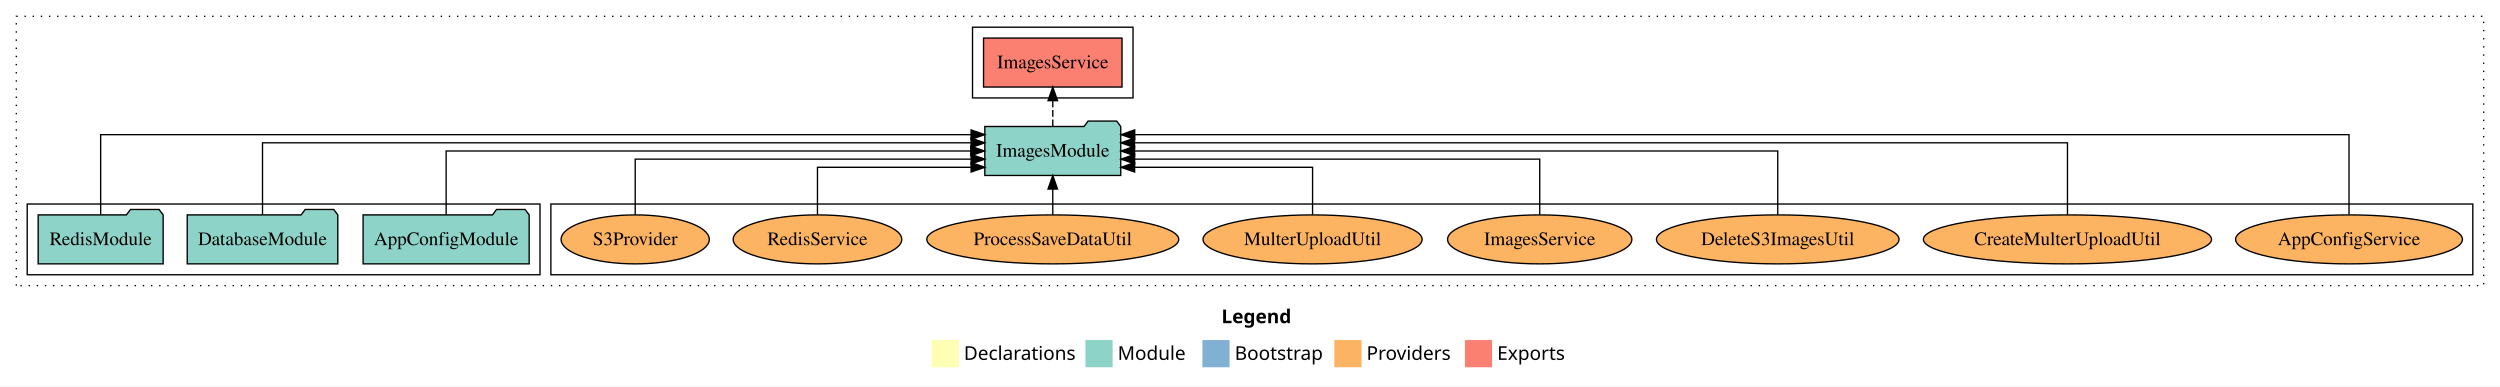
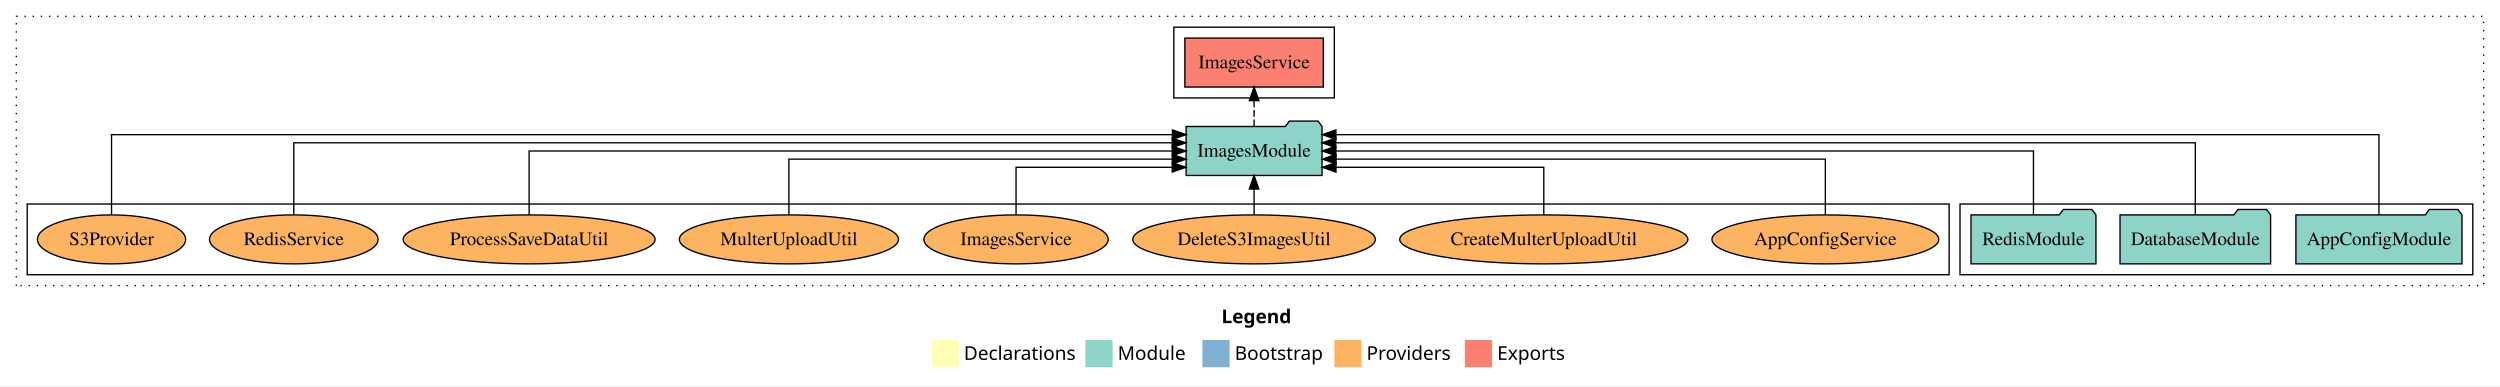
<svg xmlns="http://www.w3.org/2000/svg" width="1838pt" height="284pt" viewBox="0.00 0.00 1838.00 284.00">
  <g id="graph0" class="graph" transform="scale(1 1) rotate(0) translate(4 280)">
    <polygon fill="white" stroke="transparent" points="-4,4 -4,-280 1834,-280 1834,4 -4,4" />
    <text text-anchor="start" x="894.01" y="-42.4" font-family="sans-serif" font-weight="bold" font-size="14.00">Legend</text>
    <polygon fill="#ffffb3" stroke="transparent" points="681,-10 681,-30 701,-30 701,-10 681,-10" />
    <text text-anchor="start" x="704.63" y="-15.4" font-family="sans-serif" font-size="14.00">  Declarations</text>
    <polygon fill="#8dd3c7" stroke="transparent" points="794,-10 794,-30 814,-30 814,-10 794,-10" />
    <text text-anchor="start" x="817.73" y="-15.4" font-family="sans-serif" font-size="14.00">  Module</text>
    <polygon fill="#80b1d3" stroke="transparent" points="880,-10 880,-30 900,-30 900,-10 880,-10" />
    <text text-anchor="start" x="903.78" y="-15.4" font-family="sans-serif" font-size="14.00">  Bootstrap</text>
    <polygon fill="#fdb462" stroke="transparent" points="977,-10 977,-30 997,-30 997,-10 977,-10" />
    <text text-anchor="start" x="1000.67" y="-15.4" font-family="sans-serif" font-size="14.00">  Providers</text>
    <polygon fill="#fb8072" stroke="transparent" points="1073,-10 1073,-30 1093,-30 1093,-10 1073,-10" />
    <text text-anchor="start" x="1096.73" y="-15.4" font-family="sans-serif" font-size="14.00">  Exports</text>
    <g id="clust1" class="cluster">
      <polygon fill="none" stroke="black" stroke-dasharray="1,5" points="8,-70 8,-268 1822,-268 1822,-70 8,-70" />
    </g>
+     <g id="clust3" class="cluster">
+       <polygon fill="none" stroke="black" points="1437,-78 1437,-130 1814,-130 1814,-78 1437,-78" />
+     </g>
    <g id="clust4" class="cluster">
-       <polygon fill="none" stroke="black" points="711,-208 711,-260 829,-260 829,-208 711,-208" />
+       <polygon fill="none" stroke="black" points="859,-208 859,-260 977,-260 977,-208 859,-208" />
    </g>
    <g id="clust6" class="cluster">
-       <polygon fill="none" stroke="black" points="401,-78 401,-130 1814,-130 1814,-78 401,-78" />
-     </g>
-     <g id="clust3" class="cluster">
-       <polygon fill="none" stroke="black" points="16,-78 16,-130 393,-130 393,-78 16,-78" />
+       <polygon fill="none" stroke="black" points="16,-78 16,-130 1429,-130 1429,-78 16,-78" />
    </g>
    <g id="node1" class="node">
-       <polygon fill="#8dd3c7" stroke="black" points="385.05,-122 382.05,-126 361.05,-126 358.05,-122 262.95,-122 262.95,-86 385.05,-86 385.05,-122" />
-       <text text-anchor="middle" x="324" y="-99.8" font-family="Times,serif" font-size="14.00">AppConfigModule</text>
+       <polygon fill="#8dd3c7" stroke="black" points="1806.05,-122 1803.05,-126 1782.05,-126 1779.05,-122 1683.95,-122 1683.95,-86 1806.05,-86 1806.05,-122" />
+       <text text-anchor="middle" x="1745" y="-99.8" font-family="Times,serif" font-size="14.00">AppConfigModule</text>
    </g>
    <g id="node4" class="node">
-       <polygon fill="#8dd3c7" stroke="black" points="819.97,-187 816.97,-191 795.97,-191 792.97,-187 720.03,-187 720.03,-151 819.97,-151 819.97,-187" />
-       <text text-anchor="middle" x="770" y="-164.8" font-family="Times,serif" font-size="14.00">ImagesModule</text>
+       <polygon fill="#8dd3c7" stroke="black" points="967.97,-187 964.97,-191 943.97,-191 940.97,-187 868.03,-187 868.03,-151 967.97,-151 967.97,-187" />
+       <text text-anchor="middle" x="918" y="-164.8" font-family="Times,serif" font-size="14.00">ImagesModule</text>
    </g>
    <g id="edge1" class="edge">
-       <path fill="none" stroke="black" d="M324,-122.11C324,-141.34 324,-169 324,-169 324,-169 709.71,-169 709.71,-169" />
-       <polygon fill="black" stroke="black" points="709.71,-172.5 719.71,-169 709.71,-165.5 709.71,-172.5" />
+       <path fill="none" stroke="black" d="M1745,-122.25C1745,-145.02 1745,-181 1745,-181 1745,-181 978.18,-181 978.18,-181" />
+       <polygon fill="black" stroke="black" points="978.18,-177.5 968.18,-181 978.18,-184.5 978.18,-177.5" />
    </g>
    <g id="node2" class="node">
-       <polygon fill="#8dd3c7" stroke="black" points="244.35,-122 241.35,-126 220.35,-126 217.35,-122 133.65,-122 133.65,-86 244.35,-86 244.35,-122" />
-       <text text-anchor="middle" x="189" y="-99.8" font-family="Times,serif" font-size="14.00">DatabaseModule</text>
+       <polygon fill="#8dd3c7" stroke="black" points="1665.35,-122 1662.35,-126 1641.35,-126 1638.35,-122 1554.65,-122 1554.65,-86 1665.35,-86 1665.35,-122" />
+       <text text-anchor="middle" x="1610" y="-99.8" font-family="Times,serif" font-size="14.00">DatabaseModule</text>
    </g>
    <g id="edge2" class="edge">
-       <path fill="none" stroke="black" d="M189,-122.28C189,-143.32 189,-175 189,-175 189,-175 709.96,-175 709.96,-175" />
-       <polygon fill="black" stroke="black" points="709.96,-178.5 719.96,-175 709.96,-171.5 709.96,-178.5" />
+       <path fill="none" stroke="black" d="M1610,-122.28C1610,-143.32 1610,-175 1610,-175 1610,-175 978.05,-175 978.05,-175" />
+       <polygon fill="black" stroke="black" points="978.05,-171.5 968.05,-175 978.05,-178.5 978.05,-171.5" />
    </g>
    <g id="node3" class="node">
-       <polygon fill="#8dd3c7" stroke="black" points="115.94,-122 112.94,-126 91.94,-126 88.94,-122 24.06,-122 24.06,-86 115.94,-86 115.94,-122" />
-       <text text-anchor="middle" x="70" y="-99.8" font-family="Times,serif" font-size="14.00">RedisModule</text>
+       <polygon fill="#8dd3c7" stroke="black" points="1536.94,-122 1533.94,-126 1512.94,-126 1509.94,-122 1445.06,-122 1445.06,-86 1536.94,-86 1536.94,-122" />
+       <text text-anchor="middle" x="1491" y="-99.8" font-family="Times,serif" font-size="14.00">RedisModule</text>
    </g>
    <g id="edge3" class="edge">
-       <path fill="none" stroke="black" d="M70,-122.25C70,-145.02 70,-181 70,-181 70,-181 709.94,-181 709.94,-181" />
-       <polygon fill="black" stroke="black" points="709.94,-184.5 719.94,-181 709.94,-177.5 709.94,-184.5" />
+       <path fill="none" stroke="black" d="M1491,-122.11C1491,-141.34 1491,-169 1491,-169 1491,-169 978.1,-169 978.1,-169" />
+       <polygon fill="black" stroke="black" points="978.1,-165.5 968.1,-169 978.1,-172.5 978.1,-165.5" />
    </g>
    <g id="node5" class="node">
-       <polygon fill="#fb8072" stroke="black" points="820.9,-252 719.1,-252 719.1,-216 820.9,-216 820.9,-252" />
-       <text text-anchor="middle" x="770" y="-229.8" font-family="Times,serif" font-size="14.00">ImagesService </text>
+       <polygon fill="#fb8072" stroke="black" points="968.9,-252 867.1,-252 867.1,-216 968.9,-216 968.9,-252" />
+       <text text-anchor="middle" x="918" y="-229.8" font-family="Times,serif" font-size="14.00">ImagesService </text>
    </g>
    <g id="edge4" class="edge">
-       <path fill="none" stroke="black" stroke-dasharray="5,2" d="M770,-187.11C770,-187.11 770,-205.99 770,-205.99" />
-       <polygon fill="black" stroke="black" points="766.5,-205.99 770,-215.99 773.5,-205.99 766.5,-205.99" />
+       <path fill="none" stroke="black" stroke-dasharray="5,2" d="M918,-187.11C918,-187.11 918,-205.99 918,-205.99" />
+       <polygon fill="black" stroke="black" points="914.5,-205.99 918,-215.99 921.5,-205.99 914.5,-205.99" />
    </g>
    <g id="node6" class="node">
-       <ellipse fill="#fdb462" stroke="black" cx="1723" cy="-104" rx="83.39" ry="18" />
-       <text text-anchor="middle" x="1723" y="-99.8" font-family="Times,serif" font-size="14.00">AppConfigService</text>
+       <ellipse fill="#fdb462" stroke="black" cx="1338" cy="-104" rx="83.39" ry="18" />
+       <text text-anchor="middle" x="1338" y="-99.8" font-family="Times,serif" font-size="14.00">AppConfigService</text>
    </g>
    <g id="edge5" class="edge">
-       <path fill="none" stroke="black" d="M1723,-122.25C1723,-145.02 1723,-181 1723,-181 1723,-181 830.23,-181 830.23,-181" />
-       <polygon fill="black" stroke="black" points="830.23,-177.5 820.23,-181 830.23,-184.5 830.23,-177.5" />
+       <path fill="none" stroke="black" d="M1338,-122.02C1338,-139.37 1338,-163 1338,-163 1338,-163 978.24,-163 978.24,-163" />
+       <polygon fill="black" stroke="black" points="978.24,-159.5 968.24,-163 978.24,-166.5 978.24,-159.5" />
    </g>
    <g id="node7" class="node">
-       <ellipse fill="#fdb462" stroke="black" cx="1516" cy="-104" rx="105.93" ry="18" />
-       <text text-anchor="middle" x="1516" y="-99.8" font-family="Times,serif" font-size="14.00">CreateMulterUploadUtil</text>
+       <ellipse fill="#fdb462" stroke="black" cx="1131" cy="-104" rx="105.93" ry="18" />
+       <text text-anchor="middle" x="1131" y="-99.8" font-family="Times,serif" font-size="14.00">CreateMulterUploadUtil</text>
    </g>
    <g id="edge6" class="edge">
-       <path fill="none" stroke="black" d="M1516,-122.28C1516,-143.32 1516,-175 1516,-175 1516,-175 830.11,-175 830.11,-175" />
-       <polygon fill="black" stroke="black" points="830.11,-171.5 820.11,-175 830.11,-178.5 830.11,-171.5" />
+       <path fill="none" stroke="black" d="M1131,-122.24C1131,-137.57 1131,-157 1131,-157 1131,-157 978.21,-157 978.21,-157" />
+       <polygon fill="black" stroke="black" points="978.21,-153.5 968.21,-157 978.21,-160.5 978.21,-153.5" />
    </g>
    <g id="node8" class="node">
-       <ellipse fill="#fdb462" stroke="black" cx="1303" cy="-104" rx="89.18" ry="18" />
-       <text text-anchor="middle" x="1303" y="-99.8" font-family="Times,serif" font-size="14.00">DeleteS3ImagesUtil</text>
+       <ellipse fill="#fdb462" stroke="black" cx="918" cy="-104" rx="89.18" ry="18" />
+       <text text-anchor="middle" x="918" y="-99.8" font-family="Times,serif" font-size="14.00">DeleteS3ImagesUtil</text>
    </g>
    <g id="edge7" class="edge">
-       <path fill="none" stroke="black" d="M1303,-122.11C1303,-141.34 1303,-169 1303,-169 1303,-169 830.14,-169 830.14,-169" />
-       <polygon fill="black" stroke="black" points="830.14,-165.5 820.14,-169 830.14,-172.5 830.14,-165.5" />
+       <path fill="none" stroke="black" d="M918,-122.11C918,-122.11 918,-140.99 918,-140.99" />
+       <polygon fill="black" stroke="black" points="914.5,-140.99 918,-150.99 921.5,-140.99 914.5,-140.99" />
    </g>
    <g id="node9" class="node">
-       <ellipse fill="#fdb462" stroke="black" cx="1128" cy="-104" rx="67.75" ry="18" />
-       <text text-anchor="middle" x="1128" y="-99.8" font-family="Times,serif" font-size="14.00">ImagesService</text>
+       <ellipse fill="#fdb462" stroke="black" cx="743" cy="-104" rx="67.75" ry="18" />
+       <text text-anchor="middle" x="743" y="-99.8" font-family="Times,serif" font-size="14.00">ImagesService</text>
    </g>
    <g id="edge8" class="edge">
-       <path fill="none" stroke="black" d="M1128,-122.02C1128,-139.37 1128,-163 1128,-163 1128,-163 830.16,-163 830.16,-163" />
-       <polygon fill="black" stroke="black" points="830.16,-159.5 820.16,-163 830.16,-166.5 830.16,-159.5" />
+       <path fill="none" stroke="black" d="M743,-122.24C743,-137.57 743,-157 743,-157 743,-157 857.85,-157 857.85,-157" />
+       <polygon fill="black" stroke="black" points="857.85,-160.5 867.85,-157 857.85,-153.5 857.85,-160.5" />
    </g>
    <g id="node10" class="node">
-       <ellipse fill="#fdb462" stroke="black" cx="961" cy="-104" rx="80.54" ry="18" />
-       <text text-anchor="middle" x="961" y="-99.8" font-family="Times,serif" font-size="14.00">MulterUploadUtil</text>
+       <ellipse fill="#fdb462" stroke="black" cx="576" cy="-104" rx="80.54" ry="18" />
+       <text text-anchor="middle" x="576" y="-99.8" font-family="Times,serif" font-size="14.00">MulterUploadUtil</text>
    </g>
    <g id="edge9" class="edge">
-       <path fill="none" stroke="black" d="M961,-122.24C961,-137.57 961,-157 961,-157 961,-157 830.18,-157 830.18,-157" />
-       <polygon fill="black" stroke="black" points="830.18,-153.5 820.18,-157 830.18,-160.5 830.18,-153.5" />
+       <path fill="none" stroke="black" d="M576,-122.02C576,-139.37 576,-163 576,-163 576,-163 857.9,-163 857.9,-163" />
+       <polygon fill="black" stroke="black" points="857.9,-166.5 867.9,-163 857.9,-159.5 857.9,-166.5" />
    </g>
    <g id="node11" class="node">
-       <ellipse fill="#fdb462" stroke="black" cx="770" cy="-104" rx="92.61" ry="18" />
-       <text text-anchor="middle" x="770" y="-99.8" font-family="Times,serif" font-size="14.00">ProcessSaveDataUtil</text>
+       <ellipse fill="#fdb462" stroke="black" cx="385" cy="-104" rx="92.61" ry="18" />
+       <text text-anchor="middle" x="385" y="-99.8" font-family="Times,serif" font-size="14.00">ProcessSaveDataUtil</text>
    </g>
    <g id="edge10" class="edge">
-       <path fill="none" stroke="black" d="M770,-122.11C770,-122.11 770,-140.99 770,-140.99" />
-       <polygon fill="black" stroke="black" points="766.5,-140.99 770,-150.99 773.5,-140.99 766.5,-140.99" />
+       <path fill="none" stroke="black" d="M385,-122.11C385,-141.34 385,-169 385,-169 385,-169 857.86,-169 857.86,-169" />
+       <polygon fill="black" stroke="black" points="857.86,-172.5 867.86,-169 857.86,-165.5 857.86,-172.5" />
    </g>
    <g id="node12" class="node">
-       <ellipse fill="#fdb462" stroke="black" cx="597" cy="-104" rx="61.97" ry="18" />
-       <text text-anchor="middle" x="597" y="-99.8" font-family="Times,serif" font-size="14.00">RedisService</text>
+       <ellipse fill="#fdb462" stroke="black" cx="212" cy="-104" rx="61.97" ry="18" />
+       <text text-anchor="middle" x="212" y="-99.8" font-family="Times,serif" font-size="14.00">RedisService</text>
    </g>
    <g id="edge11" class="edge">
-       <path fill="none" stroke="black" d="M597,-122.24C597,-137.57 597,-157 597,-157 597,-157 709.96,-157 709.96,-157" />
-       <polygon fill="black" stroke="black" points="709.96,-160.5 719.96,-157 709.96,-153.5 709.96,-160.5" />
+       <path fill="none" stroke="black" d="M212,-122.28C212,-143.32 212,-175 212,-175 212,-175 857.79,-175 857.79,-175" />
+       <polygon fill="black" stroke="black" points="857.79,-178.5 867.79,-175 857.79,-171.5 857.79,-178.5" />
    </g>
    <g id="node13" class="node">
-       <ellipse fill="#fdb462" stroke="black" cx="463" cy="-104" rx="54.47" ry="18" />
-       <text text-anchor="middle" x="463" y="-99.8" font-family="Times,serif" font-size="14.00">S3Provider</text>
+       <ellipse fill="#fdb462" stroke="black" cx="78" cy="-104" rx="54.47" ry="18" />
+       <text text-anchor="middle" x="78" y="-99.8" font-family="Times,serif" font-size="14.00">S3Provider</text>
    </g>
    <g id="edge12" class="edge">
-       <path fill="none" stroke="black" d="M463,-122.02C463,-139.37 463,-163 463,-163 463,-163 709.99,-163 709.99,-163" />
-       <polygon fill="black" stroke="black" points="709.99,-166.5 719.99,-163 709.99,-159.5 709.99,-166.5" />
+       <path fill="none" stroke="black" d="M78,-122.25C78,-145.02 78,-181 78,-181 78,-181 857.97,-181 857.97,-181" />
+       <polygon fill="black" stroke="black" points="857.97,-184.5 867.97,-181 857.97,-177.5 857.97,-184.5" />
    </g>
  </g>
</svg>
